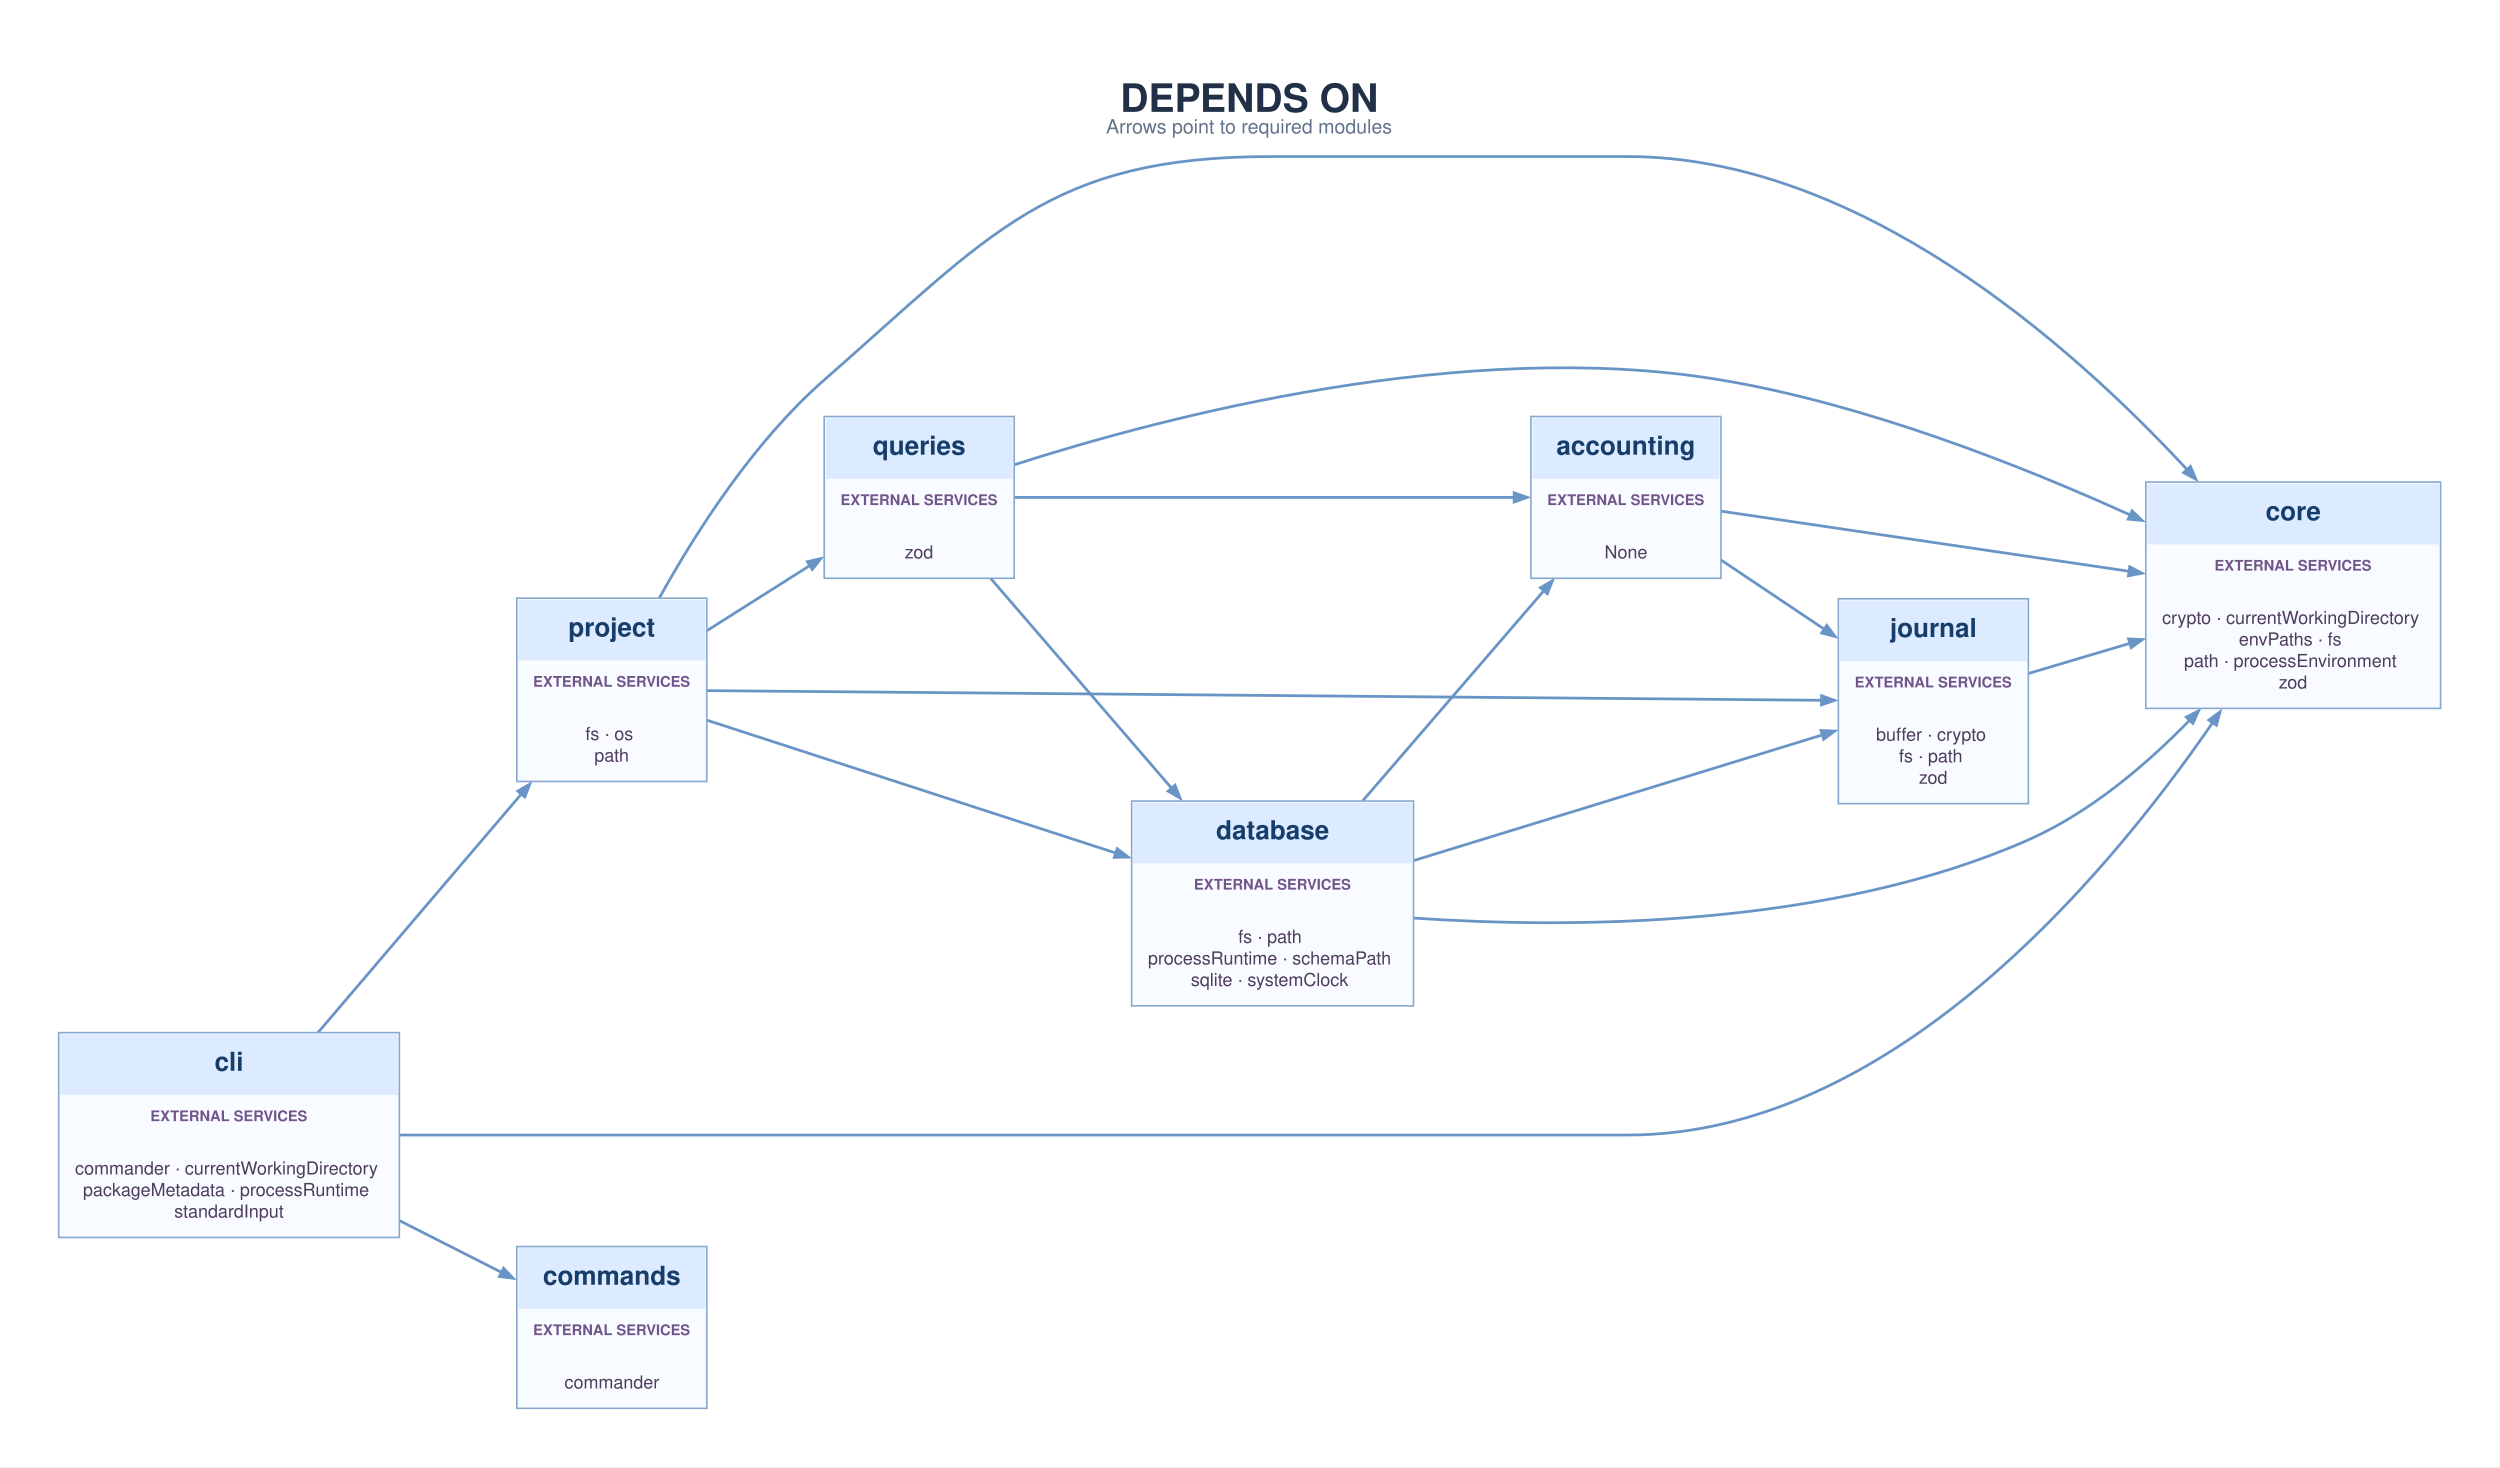
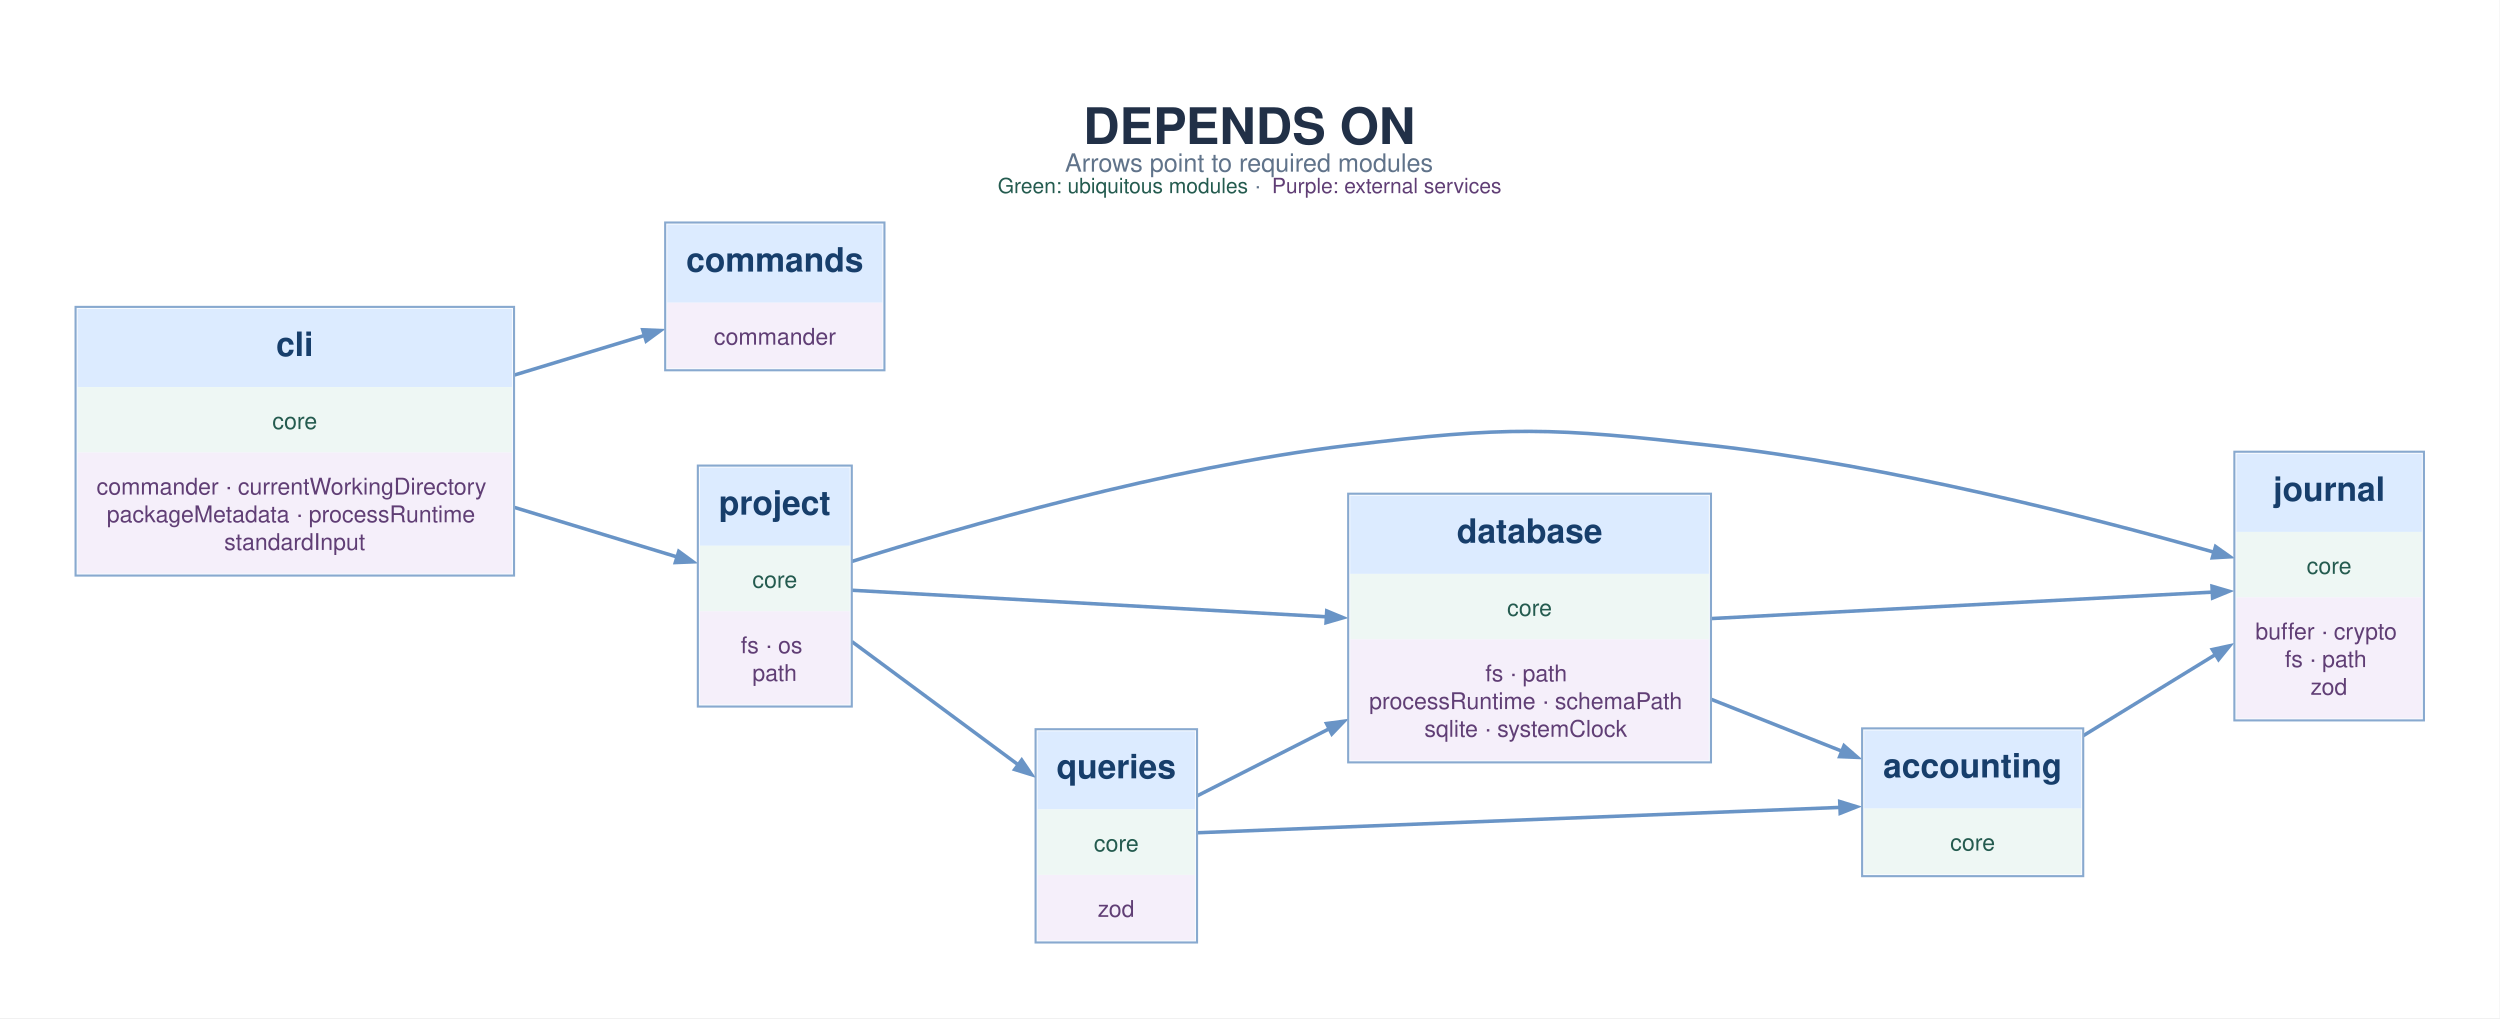
- <svg xmlns="http://www.w3.org/2000/svg" xmlns:xlink="http://www.w3.org/1999/xlink" width="1533pt" height="900pt" viewBox="0.00 0.00 1533.00 900.00">
-   <g id="graph0" class="graph" transform="scale(1 1) rotate(0) translate(36 863.6)">
-     <polygon fill="#ffffff" stroke="none" points="-36,36 -36,-863.6 1496.56,-863.6 1496.56,36 -36,36" />
-     <polygon fill="#ffffff" stroke="none" points="634.24,-771.6 634.24,-823.6 826.32,-823.6 826.32,-771.6 634.24,-771.6" />
-     <text xml:space="preserve" text-anchor="start" x="650.93" y="-795" font-family="Helvetica,sans-Serif" font-weight="bold" font-size="24.00" fill="#213047">DEPENDS ON</text>
-     <text xml:space="preserve" text-anchor="start" x="642.24" y="-781.8" font-family="Helvetica,sans-Serif" font-size="12.00" fill="#60738a">Arrows point to required modules</text>
+ <svg xmlns="http://www.w3.org/2000/svg" xmlns:xlink="http://www.w3.org/1999/xlink" width="1191pt" height="485pt" viewBox="0.00 0.00 1191.00 485.00">
+   <g id="graph0" class="graph" transform="scale(1 1) rotate(0) translate(36 449)">
+     <polygon fill="#ffffff" stroke="none" points="-36,36 -36,-449 1154.76,-449 1154.76,36 -36,36" />
+     <polygon fill="#ffffff" stroke="none" points="431.32,-347 431.32,-409 687.44,-409 687.44,-347 431.32,-347" />
+     <text xml:space="preserve" text-anchor="start" x="480.03" y="-380.4" font-family="Helvetica,sans-Serif" font-weight="bold" font-size="24.00" fill="#213047">DEPENDS ON</text>
+     <text xml:space="preserve" text-anchor="start" x="471.34" y="-367.2" font-family="Helvetica,sans-Serif" font-size="12.00" fill="#60738a">Arrows point to required modules</text>
+     <text xml:space="preserve" text-anchor="start" x="439.32" y="-357" font-family="Helvetica,sans-Serif" font-size="10.00" fill="#245b4f">Green: ubiquitous modules</text>
+     <text xml:space="preserve" text-anchor="start" x="558.83" y="-357" font-family="Helvetica,sans-Serif" font-size="10.00" fill="#60738a"> · </text>
+     <text xml:space="preserve" text-anchor="start" x="569.95" y="-357" font-family="Helvetica,sans-Serif" font-size="10.00" fill="#603e75">Purple: external services</text>
    <g id="edge1" class="edge">
      <g id="a_edge1">
-         <a xlink:title="accounting depends on core">
-           <path fill="none" stroke="#6994c6" stroke-width="1.7" d="M1019.07,-550.19C1083.89,-540.64 1190.89,-524.87 1269.57,-513.28" />
-           <polygon fill="#6994c6" stroke="#6994c6" stroke-width="1.7" points="1269.94,-516.06 1277.44,-512.12 1269.12,-510.52 1269.94,-516.06" />
+         <a xlink:title="accounting depends on journal">
+           <path fill="none" stroke="#6994c6" stroke-width="1.7" d="M956.05,-98.26C976.2,-110.63 999.33,-124.83 1019.64,-137.29" />
+           <polygon fill="#6994c6" stroke="#6994c6" stroke-width="1.7" points="1017.98,-139.56 1026.26,-141.36 1020.91,-134.79 1017.98,-139.56" />
        </a>
      </g>
    </g>
    <g id="edge2" class="edge">
      <g id="a_edge2">
-         <a xlink:title="accounting depends on journal">
-           <path fill="none" stroke="#6994c6" stroke-width="1.7" d="M1019.25,-520.25C1039.3,-506.81 1061.98,-491.61 1082.68,-477.74" />
-           <polygon fill="#6994c6" stroke="#6994c6" stroke-width="1.7" points="1084.2,-480.09 1089.28,-473.31 1081.08,-475.44 1084.2,-480.09" />
+         <a xlink:title="cli depends on commands">
+           <path fill="none" stroke="#6994c6" stroke-width="1.7" d="M208.83,-270.27C230.11,-276.75 251.86,-283.37 271.05,-289.21" />
+           <polygon fill="#6994c6" stroke="#6994c6" stroke-width="1.7" points="270.21,-291.88 278.67,-291.53 271.84,-286.52 270.21,-291.88" />
        </a>
      </g>
    </g>
    <g id="edge3" class="edge">
      <g id="a_edge3">
-         <a xlink:title="cli depends on commands">
-           <path fill="none" stroke="#6994c6" stroke-width="1.7" d="M208.86,-115.16C230.14,-104.37 252.01,-93.28 271.56,-83.36" />
-           <polygon fill="#6994c6" stroke="#6994c6" stroke-width="1.7" points="272.8,-85.88 278.67,-79.76 270.27,-80.88 272.8,-85.88" />
+         <a xlink:title="cli depends on project">
+           <path fill="none" stroke="#6994c6" stroke-width="1.7" d="M208.83,-207.33C236.17,-199.01 264.29,-190.45 286.75,-183.61" />
+           <polygon fill="#6994c6" stroke="#6994c6" stroke-width="1.7" points="287.36,-186.35 294.2,-181.34 285.73,-181 287.36,-186.35" />
        </a>
      </g>
    </g>
    <g id="edge4" class="edge">
      <g id="a_edge4">
-         <a xlink:title="cli depends on core">
-           <path fill="none" stroke="#6994c6" stroke-width="1.7" d="M208.87,-167.6C294.14,-167.6 418.25,-167.6 526.66,-167.6 526.66,-167.6 526.66,-167.6 962.02,-167.6 1121.64,-167.6 1253.49,-322.65 1320.81,-420.51" />
-           <polygon fill="#6994c6" stroke="#6994c6" stroke-width="1.7" points="1318.47,-422.05 1325.29,-427.08 1323.1,-418.89 1318.47,-422.05" />
+         <a xlink:title="database depends on accounting">
+           <path fill="none" stroke="#6994c6" stroke-width="1.7" d="M779.04,-115.92C800,-107.6 822.03,-98.86 841.59,-91.09" />
+           <polygon fill="#6994c6" stroke="#6994c6" stroke-width="1.7" points="842.49,-93.75 848.89,-88.19 840.42,-88.54 842.49,-93.75" />
        </a>
      </g>
    </g>
    <g id="edge5" class="edge">
      <g id="a_edge5">
-         <a xlink:title="cli depends on project">
-           <path fill="none" stroke="#6994c6" stroke-width="1.7" d="M158.83,-230.23C196.3,-274.19 246.23,-332.77 283.89,-376.95" />
-           <polygon fill="#6994c6" stroke="#6994c6" stroke-width="1.7" points="281.55,-378.52 288.87,-382.79 285.81,-374.88 281.55,-378.52" />
+         <a xlink:title="database depends on journal">
+           <path fill="none" stroke="#6994c6" stroke-width="1.7" d="M778.73,-154.29C851.95,-158.15 955.44,-163.62 1018.06,-166.92" />
+           <polygon fill="#6994c6" stroke="#6994c6" stroke-width="1.7" points="1017.8,-169.71 1025.93,-167.34 1018.09,-164.12 1017.8,-169.71" />
        </a>
      </g>
    </g>
    <g id="edge6" class="edge">
      <g id="a_edge6">
-         <a xlink:title="database depends on accounting">
-           <path fill="none" stroke="#6994c6" stroke-width="1.7" d="M799.24,-372.11C833.59,-411.95 877.74,-463.17 911.09,-501.84" />
-           <polygon fill="#6994c6" stroke="#6994c6" stroke-width="1.7" points="908.58,-503.22 915.92,-507.45 912.82,-499.56 908.58,-503.22" />
+         <a xlink:title="project depends on database">
+           <path fill="none" stroke="#6994c6" stroke-width="1.7" d="M369.71,-167.81C422.01,-164.88 521.49,-159.32 596.1,-155.15" />
+           <polygon fill="#6994c6" stroke="#6994c6" stroke-width="1.7" points="596.06,-157.95 603.89,-154.71 595.74,-152.36 596.06,-157.95" />
        </a>
      </g>
    </g>
    <g id="edge7" class="edge">
      <g id="a_edge7">
-         <a xlink:title="database depends on core">
-           <path fill="none" stroke="#6994c6" stroke-width="1.7" d="M830.41,-300.67C926.39,-294.15 1085.11,-294.33 1207.8,-348.6 1245.21,-365.15 1279.53,-394.05 1306.81,-422.09" />
-           <polygon fill="#6994c6" stroke="#6994c6" stroke-width="1.7" points="1304.62,-423.86 1312.17,-427.72 1308.68,-420 1304.62,-423.86" />
+         <a xlink:title="project depends on journal">
+           <path fill="none" stroke="#6994c6" stroke-width="1.7" d="M369.7,-181.49C421.2,-197.73 519.8,-226.31 606.27,-236.8 682.53,-246.05 702.78,-245.4 779.11,-236.8 864.12,-227.22 960.4,-202.5 1018.78,-185.92" />
+           <polygon fill="#6994c6" stroke="#6994c6" stroke-width="1.7" points="1019.49,-188.63 1026.41,-183.74 1017.95,-183.25 1019.49,-188.63" />
        </a>
      </g>
    </g>
    <g id="edge8" class="edge">
      <g id="a_edge8">
-         <a xlink:title="database depends on journal">
-           <path fill="none" stroke="#6994c6" stroke-width="1.7" d="M830.36,-335.75C905.23,-358.77 1012.79,-391.85 1081.66,-413.03" />
-           <polygon fill="#6994c6" stroke="#6994c6" stroke-width="1.7" points="1080.61,-415.64 1089.08,-415.31 1082.25,-410.28 1080.61,-415.64" />
+         <a xlink:title="project depends on queries">
+           <path fill="none" stroke="#6994c6" stroke-width="1.7" d="M369.78,-143.39C393.21,-126.04 424.07,-103.19 449.26,-84.53" />
+           <polygon fill="#6994c6" stroke="#6994c6" stroke-width="1.7" points="450.74,-86.92 455.51,-79.91 447.41,-82.42 450.74,-86.92" />
        </a>
      </g>
    </g>
    <g id="edge9" class="edge">
      <g id="a_edge9">
-         <a xlink:title="journal depends on core">
-           <path fill="none" stroke="#6994c6" stroke-width="1.7" d="M1207.7,-450.59C1226.81,-456.28 1248.71,-462.78 1270.08,-469.14" />
-           <polygon fill="#6994c6" stroke="#6994c6" stroke-width="1.7" points="1269.24,-471.81 1277.71,-471.41 1270.84,-466.44 1269.24,-471.81" />
+         <a xlink:title="queries depends on accounting">
+           <path fill="none" stroke="#6994c6" stroke-width="1.7" d="M533.91,-52.26C603.72,-55.01 755.24,-60.99 840.78,-64.36" />
+           <polygon fill="#6994c6" stroke="#6994c6" stroke-width="1.7" points="840.45,-67.15 848.55,-64.66 840.67,-61.55 840.45,-67.15" />
        </a>
      </g>
    </g>
    <g id="edge10" class="edge">
      <g id="a_edge10">
-         <a xlink:title="project depends on core">
-           <path fill="none" stroke="#6994c6" stroke-width="1.7" d="M368.12,-496.59C390.91,-537.77 426.31,-592.91 469.4,-630.6 571.87,-720.21 607.21,-767.6 743.34,-767.6 743.34,-767.6 743.34,-767.6 962.02,-767.6 1102.37,-767.6 1231.57,-654.96 1305.28,-575.46" />
-           <polygon fill="#6994c6" stroke="#6994c6" stroke-width="1.7" points="1307.16,-577.56 1310.5,-569.77 1303.03,-573.77 1307.16,-577.56" />
-         </a>
-       </g>
-     </g>
-     <g id="edge11" class="edge">
-       <g id="a_edge11">
-         <a xlink:title="project depends on database">
-           <path fill="none" stroke="#6994c6" stroke-width="1.7" d="M397.06,-422.11C462.32,-400.91 570.33,-365.81 648.39,-340.45" />
-           <polygon fill="#6994c6" stroke="#6994c6" stroke-width="1.7" points="649.05,-343.18 655.79,-338.05 647.32,-337.85 649.05,-343.18" />
-         </a>
-       </g>
-     </g>
-     <g id="edge12" class="edge">
-       <g id="a_edge12">
-         <a xlink:title="project depends on journal">
-           <path fill="none" stroke="#6994c6" stroke-width="1.7" d="M397.31,-440.1C542.58,-438.85 925.42,-435.53 1081.18,-434.18" />
-           <polygon fill="#6994c6" stroke="#6994c6" stroke-width="1.7" points="1081,-436.99 1088.98,-434.12 1080.95,-431.39 1081,-436.99" />
-         </a>
-       </g>
-     </g>
-     <g id="edge13" class="edge">
-       <g id="a_edge13">
-         <a xlink:title="project depends on queries">
-           <path fill="none" stroke="#6994c6" stroke-width="1.7" d="M397.37,-476.81C417.42,-489.49 440.1,-503.84 460.8,-516.93" />
-           <polygon fill="#6994c6" stroke="#6994c6" stroke-width="1.7" points="459.11,-519.18 467.37,-521.09 462.1,-514.44 459.11,-519.18" />
-         </a>
-       </g>
-     </g>
-     <g id="edge14" class="edge">
-       <g id="a_edge14">
-         <a xlink:title="queries depends on accounting">
-           <path fill="none" stroke="#6994c6" stroke-width="1.7" d="M585.5,-558.6C664.7,-558.6 808.02,-558.6 892.55,-558.6" />
-           <polygon fill="#6994c6" stroke="#6994c6" stroke-width="1.7" points="892.49,-561.4 900.49,-558.6 892.49,-555.8 892.49,-561.4" />
-         </a>
-       </g>
-     </g>
-     <g id="edge15" class="edge">
-       <g id="a_edge15">
-         <a xlink:title="queries depends on core">
-           <path fill="none" stroke="#6994c6" stroke-width="1.7" d="M585.81,-578.57C677.45,-608 862.84,-656.81 1019.28,-630.6 1107.35,-615.84 1201.78,-578.85 1270.31,-547.76" />
-           <polygon fill="#6994c6" stroke="#6994c6" stroke-width="1.7" points="1271.36,-550.36 1277.47,-544.49 1269.03,-545.27 1271.36,-550.36" />
-         </a>
-       </g>
-     </g>
-     <g id="edge16" class="edge">
-       <g id="a_edge16">
        <a xlink:title="queries depends on database">
-           <path fill="none" stroke="#6994c6" stroke-width="1.7" d="M571.33,-509.11C603.15,-472.2 647.06,-421.27 682.55,-380.11" />
-           <polygon fill="#6994c6" stroke="#6994c6" stroke-width="1.7" points="684.52,-382.11 687.62,-374.23 680.28,-378.46 684.52,-382.11" />
+           <path fill="none" stroke="#6994c6" stroke-width="1.7" d="M533.93,-69.65C552.08,-78.87 574.83,-90.43 597.36,-101.88" />
+           <polygon fill="#6994c6" stroke="#6994c6" stroke-width="1.7" points="595.96,-104.31 604.36,-105.43 598.49,-99.31 595.96,-104.31" />
        </a>
      </g>
    </g>
    <g id="node1" class="node">
      <g id="a_node1">
        <a xlink:title="Module: accounting">
-           <polygon fill="#f8fbff" stroke="none" points="902.76,-509 902.76,-608.2 1019.28,-608.2 1019.28,-509 902.76,-509" />
-           <polygon fill="none" stroke="#88a9cf" points="902.76,-509 902.76,-608.2 1019.28,-608.2 1019.28,-509 902.76,-509" />
-           <polygon fill="#dcebff" stroke="none" points="903.76,-570 903.76,-607.2 1018.28,-607.2 1018.28,-570 903.76,-570" />
-           <text xml:space="preserve" text-anchor="start" x="918.36" y="-584.8" font-family="Helvetica,sans-Serif" font-weight="bold" font-size="16.00" fill="#173e6b">accounting</text>
-           <text xml:space="preserve" text-anchor="start" x="912.76" y="-553.9" font-family="Helvetica,sans-Serif" font-weight="bold" font-size="9.00" fill="#71548a">EXTERNAL SERVICES</text>
-           <text xml:space="preserve" text-anchor="start" x="947.87" y="-521.2" font-family="Helvetica,sans-Serif" font-size="11.00" fill="#4d3c5b">None</text>
+           <polygon fill="#f8fbff" stroke="none" points="851.11,-31.6 851.11,-102 956.45,-102 956.45,-31.6 851.11,-31.6" />
+           <polygon fill="none" stroke="#88a9cf" points="851.11,-31.6 851.11,-102 956.45,-102 956.45,-31.6 851.11,-31.6" />
+           <polygon fill="#dcebff" stroke="none" points="852.11,-63.8 852.11,-101 955.45,-101 955.45,-63.8 852.11,-63.8" />
+           <text xml:space="preserve" text-anchor="start" x="861.11" y="-78.6" font-family="Helvetica,sans-Serif" font-weight="bold" font-size="16.00" fill="#173e6b">accounting</text>
+           <polygon fill="#eef7f4" stroke="none" points="852.11,-32.6 852.11,-63.8 955.45,-63.8 955.45,-32.6 852.11,-32.6" />
+           <text xml:space="preserve" text-anchor="start" x="893.08" y="-43.8" font-family="Helvetica,sans-Serif" font-size="11.00" fill="#245b4f">core</text>
        </a>
      </g>
    </g>
    <g id="node2" class="node">
      <g id="a_node2">
        <a xlink:title="Module: cli">
-           <polygon fill="#f8fbff" stroke="none" points="0,-104.8 0,-230.4 208.89,-230.4 208.89,-104.8 0,-104.8" />
-           <polygon fill="none" stroke="#88a9cf" points="0,-104.8 0,-230.4 208.89,-230.4 208.89,-104.8 0,-104.8" />
-           <polygon fill="#dcebff" stroke="none" points="1,-192.2 1,-229.4 207.89,-229.4 207.89,-192.2 1,-192.2" />
-           <text xml:space="preserve" text-anchor="start" x="95.55" y="-207" font-family="Helvetica,sans-Serif" font-weight="bold" font-size="16.00" fill="#173e6b">cli</text>
-           <text xml:space="preserve" text-anchor="start" x="56.18" y="-176.1" font-family="Helvetica,sans-Serif" font-weight="bold" font-size="9.00" fill="#71548a">EXTERNAL SERVICES</text>
-           <text xml:space="preserve" text-anchor="start" x="10" y="-143.4" font-family="Helvetica,sans-Serif" font-size="11.00" fill="#4d3c5b">commander · currentWorkingDirectory</text>
-           <text xml:space="preserve" text-anchor="start" x="14.87" y="-130.2" font-family="Helvetica,sans-Serif" font-size="11.00" fill="#4d3c5b">packageMetadata · processRuntime</text>
-           <text xml:space="preserve" text-anchor="start" x="70.81" y="-117" font-family="Helvetica,sans-Serif" font-size="11.00" fill="#4d3c5b">standardInput</text>
+           <polygon fill="#f8fbff" stroke="none" points="0,-174.8 0,-302.8 208.89,-302.8 208.89,-174.8 0,-174.8" />
+           <polygon fill="none" stroke="#88a9cf" points="0,-174.8 0,-302.8 208.89,-302.8 208.89,-174.8 0,-174.8" />
+           <polygon fill="#dcebff" stroke="none" points="1,-264.6 1,-301.8 207.89,-301.8 207.89,-264.6 1,-264.6" />
+           <text xml:space="preserve" text-anchor="start" x="95.55" y="-279.4" font-family="Helvetica,sans-Serif" font-weight="bold" font-size="16.00" fill="#173e6b">cli</text>
+           <polygon fill="#eef7f4" stroke="none" points="1,-233.4 1,-264.6 207.89,-264.6 207.89,-233.4 1,-233.4" />
+           <text xml:space="preserve" text-anchor="start" x="93.74" y="-244.6" font-family="Helvetica,sans-Serif" font-size="11.00" fill="#245b4f">core</text>
+           <polygon fill="#f5effa" stroke="none" points="1,-175.8 1,-233.4 207.89,-233.4 207.89,-175.8 1,-175.8" />
+           <text xml:space="preserve" text-anchor="start" x="10" y="-213.4" font-family="Helvetica,sans-Serif" font-size="11.00" fill="#603e75">commander · currentWorkingDirectory</text>
+           <text xml:space="preserve" text-anchor="start" x="14.87" y="-200.2" font-family="Helvetica,sans-Serif" font-size="11.00" fill="#603e75">packageMetadata · processRuntime</text>
+           <text xml:space="preserve" text-anchor="start" x="70.81" y="-187" font-family="Helvetica,sans-Serif" font-size="11.00" fill="#603e75">standardInput</text>
        </a>
      </g>
    </g>
    <g id="node3" class="node">
      <g id="a_node3">
        <a xlink:title="Module: commands">
-           <polygon fill="#f8fbff" stroke="none" points="280.89,0 280.89,-99.2 397.4,-99.2 397.4,0 280.89,0" />
-           <polygon fill="none" stroke="#88a9cf" points="280.89,0 280.89,-99.2 397.4,-99.2 397.4,0 280.89,0" />
-           <polygon fill="#dcebff" stroke="none" points="281.89,-61 281.89,-98.2 396.4,-98.2 396.4,-61 281.89,-61" />
-           <text xml:space="preserve" text-anchor="start" x="296.91" y="-75.8" font-family="Helvetica,sans-Serif" font-weight="bold" font-size="16.00" fill="#173e6b">commands</text>
-           <text xml:space="preserve" text-anchor="start" x="290.89" y="-44.9" font-family="Helvetica,sans-Serif" font-weight="bold" font-size="9.00" fill="#71548a">EXTERNAL SERVICES</text>
-           <text xml:space="preserve" text-anchor="start" x="310.1" y="-12.2" font-family="Helvetica,sans-Serif" font-size="11.00" fill="#4d3c5b">commander</text>
+           <polygon fill="#f8fbff" stroke="none" points="280.89,-272.6 280.89,-343 385.35,-343 385.35,-272.6 280.89,-272.6" />
+           <polygon fill="none" stroke="#88a9cf" points="280.89,-272.6 280.89,-343 385.35,-343 385.35,-272.6 280.89,-272.6" />
+           <polygon fill="#dcebff" stroke="none" points="281.89,-304.8 281.89,-342 384.35,-342 384.35,-304.8 281.89,-304.8" />
+           <text xml:space="preserve" text-anchor="start" x="290.89" y="-319.6" font-family="Helvetica,sans-Serif" font-weight="bold" font-size="16.00" fill="#173e6b">commands</text>
+           <polygon fill="#f5effa" stroke="none" points="281.89,-273.6 281.89,-304.8 384.35,-304.8 384.35,-273.6 281.89,-273.6" />
+           <text xml:space="preserve" text-anchor="start" x="304.08" y="-284.8" font-family="Helvetica,sans-Serif" font-size="11.00" fill="#603e75">commander</text>
        </a>
      </g>
    </g>
    <g id="node4" class="node">
      <g id="a_node4">
-         <a xlink:title="Module: core">
-           <polygon fill="#f8fbff" stroke="none" points="1279.8,-429.2 1279.8,-568 1460.56,-568 1460.56,-429.2 1279.8,-429.2" />
-           <polygon fill="none" stroke="#88a9cf" points="1279.8,-429.2 1279.8,-568 1460.56,-568 1460.56,-429.2 1279.8,-429.2" />
-           <polygon fill="#dcebff" stroke="none" points="1280.8,-529.8 1280.8,-567 1459.56,-567 1459.56,-529.8 1280.8,-529.8" />
-           <text xml:space="preserve" text-anchor="start" x="1353.28" y="-544.6" font-family="Helvetica,sans-Serif" font-weight="bold" font-size="16.00" fill="#173e6b">core</text>
-           <text xml:space="preserve" text-anchor="start" x="1321.92" y="-513.7" font-family="Helvetica,sans-Serif" font-weight="bold" font-size="9.00" fill="#71548a">EXTERNAL SERVICES</text>
-           <text xml:space="preserve" text-anchor="start" x="1289.8" y="-481" font-family="Helvetica,sans-Serif" font-size="11.00" fill="#4d3c5b">crypto · currentWorkingDirectory</text>
-           <text xml:space="preserve" text-anchor="start" x="1336.86" y="-467.8" font-family="Helvetica,sans-Serif" font-size="11.00" fill="#4d3c5b">envPaths · fs</text>
-           <text xml:space="preserve" text-anchor="start" x="1303.23" y="-454.6" font-family="Helvetica,sans-Serif" font-size="11.00" fill="#4d3c5b">path · processEnvironment</text>
-           <text xml:space="preserve" text-anchor="start" x="1361.31" y="-441.4" font-family="Helvetica,sans-Serif" font-size="11.00" fill="#4d3c5b">zod</text>
+         <a xlink:title="Module: database">
+           <polygon fill="#f8fbff" stroke="none" points="606.27,-85.8 606.27,-213.8 779.11,-213.8 779.11,-85.8 606.27,-85.8" />
+           <polygon fill="none" stroke="#88a9cf" points="606.27,-85.8 606.27,-213.8 779.11,-213.8 779.11,-85.8 606.27,-85.8" />
+           <polygon fill="#dcebff" stroke="none" points="607.27,-175.6 607.27,-212.8 778.11,-212.8 778.11,-175.6 607.27,-175.6" />
+           <text xml:space="preserve" text-anchor="start" x="658.01" y="-190.4" font-family="Helvetica,sans-Serif" font-weight="bold" font-size="16.00" fill="#173e6b">database</text>
+           <polygon fill="#eef7f4" stroke="none" points="607.27,-144.4 607.27,-175.6 778.11,-175.6 778.11,-144.4 607.27,-144.4" />
+           <text xml:space="preserve" text-anchor="start" x="681.99" y="-155.6" font-family="Helvetica,sans-Serif" font-size="11.00" fill="#245b4f">core</text>
+           <polygon fill="#f5effa" stroke="none" points="607.27,-86.8 607.27,-144.4 778.11,-144.4 778.11,-86.8 607.27,-86.8" />
+           <text xml:space="preserve" text-anchor="start" x="671.6" y="-124.4" font-family="Helvetica,sans-Serif" font-size="11.00" fill="#603e75">fs · path</text>
+           <text xml:space="preserve" text-anchor="start" x="616.27" y="-111.2" font-family="Helvetica,sans-Serif" font-size="11.00" fill="#603e75">processRuntime · schemaPath</text>
+           <text xml:space="preserve" text-anchor="start" x="642.57" y="-98" font-family="Helvetica,sans-Serif" font-size="11.00" fill="#603e75">sqlite · systemClock</text>
        </a>
      </g>
    </g>
    <g id="node5" class="node">
      <g id="a_node5">
-         <a xlink:title="Module: database">
-           <polygon fill="#f8fbff" stroke="none" points="657.92,-246.8 657.92,-372.4 830.76,-372.4 830.76,-246.8 657.92,-246.8" />
-           <polygon fill="none" stroke="#88a9cf" points="657.92,-246.8 657.92,-372.4 830.76,-372.4 830.76,-246.8 657.92,-246.8" />
-           <polygon fill="#dcebff" stroke="none" points="658.92,-334.2 658.92,-371.4 829.76,-371.4 829.76,-334.2 658.92,-334.2" />
-           <text xml:space="preserve" text-anchor="start" x="709.66" y="-349" font-family="Helvetica,sans-Serif" font-weight="bold" font-size="16.00" fill="#173e6b">database</text>
-           <text xml:space="preserve" text-anchor="start" x="696.08" y="-318.1" font-family="Helvetica,sans-Serif" font-weight="bold" font-size="9.00" fill="#71548a">EXTERNAL SERVICES</text>
-           <text xml:space="preserve" text-anchor="start" x="723.25" y="-285.4" font-family="Helvetica,sans-Serif" font-size="11.00" fill="#4d3c5b">fs · path</text>
-           <text xml:space="preserve" text-anchor="start" x="667.92" y="-272.2" font-family="Helvetica,sans-Serif" font-size="11.00" fill="#4d3c5b">processRuntime · schemaPath</text>
-           <text xml:space="preserve" text-anchor="start" x="694.22" y="-259" font-family="Helvetica,sans-Serif" font-size="11.00" fill="#4d3c5b">sqlite · systemClock</text>
+         <a xlink:title="Module: journal">
+           <polygon fill="#f8fbff" stroke="none" points="1028.45,-105.8 1028.45,-233.8 1118.76,-233.8 1118.76,-105.8 1028.45,-105.8" />
+           <polygon fill="none" stroke="#88a9cf" points="1028.45,-105.8 1028.45,-233.8 1118.76,-233.8 1118.76,-105.8 1028.45,-105.8" />
+           <polygon fill="#dcebff" stroke="none" points="1029.45,-195.6 1029.45,-232.8 1117.76,-232.8 1117.76,-195.6 1029.45,-195.6" />
+           <text xml:space="preserve" text-anchor="start" x="1046.94" y="-210.4" font-family="Helvetica,sans-Serif" font-weight="bold" font-size="16.00" fill="#173e6b">journal</text>
+           <polygon fill="#eef7f4" stroke="none" points="1029.45,-164.4 1029.45,-195.6 1117.76,-195.6 1117.76,-164.4 1029.45,-164.4" />
+           <text xml:space="preserve" text-anchor="start" x="1062.9" y="-175.6" font-family="Helvetica,sans-Serif" font-size="11.00" fill="#245b4f">core</text>
+           <polygon fill="#f5effa" stroke="none" points="1029.45,-106.8 1029.45,-164.4 1117.76,-164.4 1117.76,-106.8 1029.45,-106.8" />
+           <text xml:space="preserve" text-anchor="start" x="1038.45" y="-144.4" font-family="Helvetica,sans-Serif" font-size="11.00" fill="#603e75">buffer · crypto</text>
+           <text xml:space="preserve" text-anchor="start" x="1052.51" y="-131.2" font-family="Helvetica,sans-Serif" font-size="11.00" fill="#603e75">fs · path</text>
+           <text xml:space="preserve" text-anchor="start" x="1064.74" y="-118" font-family="Helvetica,sans-Serif" font-size="11.00" fill="#603e75">zod</text>
        </a>
      </g>
    </g>
    <g id="node6" class="node">
      <g id="a_node6">
-         <a xlink:title="Module: journal">
-           <polygon fill="#f8fbff" stroke="none" points="1091.28,-370.8 1091.28,-496.4 1207.8,-496.4 1207.8,-370.8 1091.28,-370.8" />
-           <polygon fill="none" stroke="#88a9cf" points="1091.28,-370.8 1091.28,-496.4 1207.8,-496.4 1207.8,-370.8 1091.28,-370.8" />
-           <polygon fill="#dcebff" stroke="none" points="1092.28,-458.2 1092.28,-495.4 1206.8,-495.4 1206.8,-458.2 1092.28,-458.2" />
-           <text xml:space="preserve" text-anchor="start" x="1122.87" y="-473" font-family="Helvetica,sans-Serif" font-weight="bold" font-size="16.00" fill="#173e6b">journal</text>
-           <text xml:space="preserve" text-anchor="start" x="1101.28" y="-442.1" font-family="Helvetica,sans-Serif" font-weight="bold" font-size="9.00" fill="#71548a">EXTERNAL SERVICES</text>
-           <text xml:space="preserve" text-anchor="start" x="1114.39" y="-409.4" font-family="Helvetica,sans-Serif" font-size="11.00" fill="#4d3c5b">buffer · crypto</text>
-           <text xml:space="preserve" text-anchor="start" x="1128.45" y="-396.2" font-family="Helvetica,sans-Serif" font-size="11.00" fill="#4d3c5b">fs · path</text>
-           <text xml:space="preserve" text-anchor="start" x="1140.67" y="-383" font-family="Helvetica,sans-Serif" font-size="11.00" fill="#4d3c5b">zod</text>
+         <a xlink:title="Module: project">
+           <polygon fill="#f8fbff" stroke="none" points="296.45,-112.4 296.45,-227.2 369.79,-227.2 369.79,-112.4 296.45,-112.4" />
+           <polygon fill="none" stroke="#88a9cf" points="296.45,-112.4 296.45,-227.2 369.79,-227.2 369.79,-112.4 296.45,-112.4" />
+           <polygon fill="#dcebff" stroke="none" points="297.45,-189 297.45,-226.2 368.79,-226.2 368.79,-189 297.45,-189" />
+           <text xml:space="preserve" text-anchor="start" x="306.45" y="-203.8" font-family="Helvetica,sans-Serif" font-weight="bold" font-size="16.00" fill="#173e6b">project</text>
+           <polygon fill="#eef7f4" stroke="none" points="297.45,-157.8 297.45,-189 368.79,-189 368.79,-157.8 297.45,-157.8" />
+           <text xml:space="preserve" text-anchor="start" x="322.42" y="-169" font-family="Helvetica,sans-Serif" font-size="11.00" fill="#245b4f">core</text>
+           <polygon fill="#f5effa" stroke="none" points="297.45,-113.4 297.45,-157.8 368.79,-157.8 368.79,-113.4 297.45,-113.4" />
+           <text xml:space="preserve" text-anchor="start" x="316.92" y="-137.8" font-family="Helvetica,sans-Serif" font-size="11.00" fill="#603e75">fs · os</text>
+           <text xml:space="preserve" text-anchor="start" x="322.42" y="-124.6" font-family="Helvetica,sans-Serif" font-size="11.00" fill="#603e75">path</text>
        </a>
      </g>
    </g>
    <g id="node7" class="node">
      <g id="a_node7">
-         <a xlink:title="Module: project">
-           <polygon fill="#f8fbff" stroke="none" points="280.89,-384.4 280.89,-496.8 397.4,-496.8 397.4,-384.4 280.89,-384.4" />
-           <polygon fill="none" stroke="#88a9cf" points="280.89,-384.4 280.89,-496.8 397.4,-496.8 397.4,-384.4 280.89,-384.4" />
-           <polygon fill="#dcebff" stroke="none" points="281.89,-458.6 281.89,-495.8 396.4,-495.8 396.4,-458.6 281.89,-458.6" />
-           <text xml:space="preserve" text-anchor="start" x="312.47" y="-473.4" font-family="Helvetica,sans-Serif" font-weight="bold" font-size="16.00" fill="#173e6b">project</text>
-           <text xml:space="preserve" text-anchor="start" x="290.89" y="-442.5" font-family="Helvetica,sans-Serif" font-weight="bold" font-size="9.00" fill="#71548a">EXTERNAL SERVICES</text>
-           <text xml:space="preserve" text-anchor="start" x="322.94" y="-409.8" font-family="Helvetica,sans-Serif" font-size="11.00" fill="#4d3c5b">fs · os</text>
-           <text xml:space="preserve" text-anchor="start" x="328.44" y="-396.6" font-family="Helvetica,sans-Serif" font-size="11.00" fill="#4d3c5b">path</text>
-         </a>
-       </g>
-     </g>
-     <g id="node8" class="node">
-       <g id="a_node8">
        <a xlink:title="Module: queries">
-           <polygon fill="#f8fbff" stroke="none" points="469.4,-509 469.4,-608.2 585.92,-608.2 585.92,-509 469.4,-509" />
-           <polygon fill="none" stroke="#88a9cf" points="469.4,-509 469.4,-608.2 585.92,-608.2 585.92,-509 469.4,-509" />
-           <polygon fill="#dcebff" stroke="none" points="470.4,-570 470.4,-607.2 584.92,-607.2 584.92,-570 470.4,-570" />
-           <text xml:space="preserve" text-anchor="start" x="499.2" y="-584.8" font-family="Helvetica,sans-Serif" font-weight="bold" font-size="16.00" fill="#173e6b">queries</text>
-           <text xml:space="preserve" text-anchor="start" x="479.4" y="-553.9" font-family="Helvetica,sans-Serif" font-weight="bold" font-size="9.00" fill="#71548a">EXTERNAL SERVICES</text>
-           <text xml:space="preserve" text-anchor="start" x="518.79" y="-521.2" font-family="Helvetica,sans-Serif" font-size="11.00" fill="#4d3c5b">zod</text>
+           <polygon fill="#f8fbff" stroke="none" points="457.35,0 457.35,-101.6 534.27,-101.6 534.27,0 457.35,0" />
+           <polygon fill="none" stroke="#88a9cf" points="457.35,0 457.35,-101.6 534.27,-101.6 534.27,0 457.35,0" />
+           <polygon fill="#dcebff" stroke="none" points="458.35,-63.4 458.35,-100.6 533.27,-100.6 533.27,-63.4 458.35,-63.4" />
+           <text xml:space="preserve" text-anchor="start" x="467.35" y="-78.2" font-family="Helvetica,sans-Serif" font-weight="bold" font-size="16.00" fill="#173e6b">queries</text>
+           <polygon fill="#eef7f4" stroke="none" points="458.35,-32.2 458.35,-63.4 533.27,-63.4 533.27,-32.2 458.35,-32.2" />
+           <text xml:space="preserve" text-anchor="start" x="485.11" y="-43.4" font-family="Helvetica,sans-Serif" font-size="11.00" fill="#245b4f">core</text>
+           <polygon fill="#f5effa" stroke="none" points="458.35,-1 458.35,-32.2 533.27,-32.2 533.27,-1 458.35,-1" />
+           <text xml:space="preserve" text-anchor="start" x="486.94" y="-12.2" font-family="Helvetica,sans-Serif" font-size="11.00" fill="#603e75">zod</text>
        </a>
      </g>
    </g>
  </g>
</svg>
